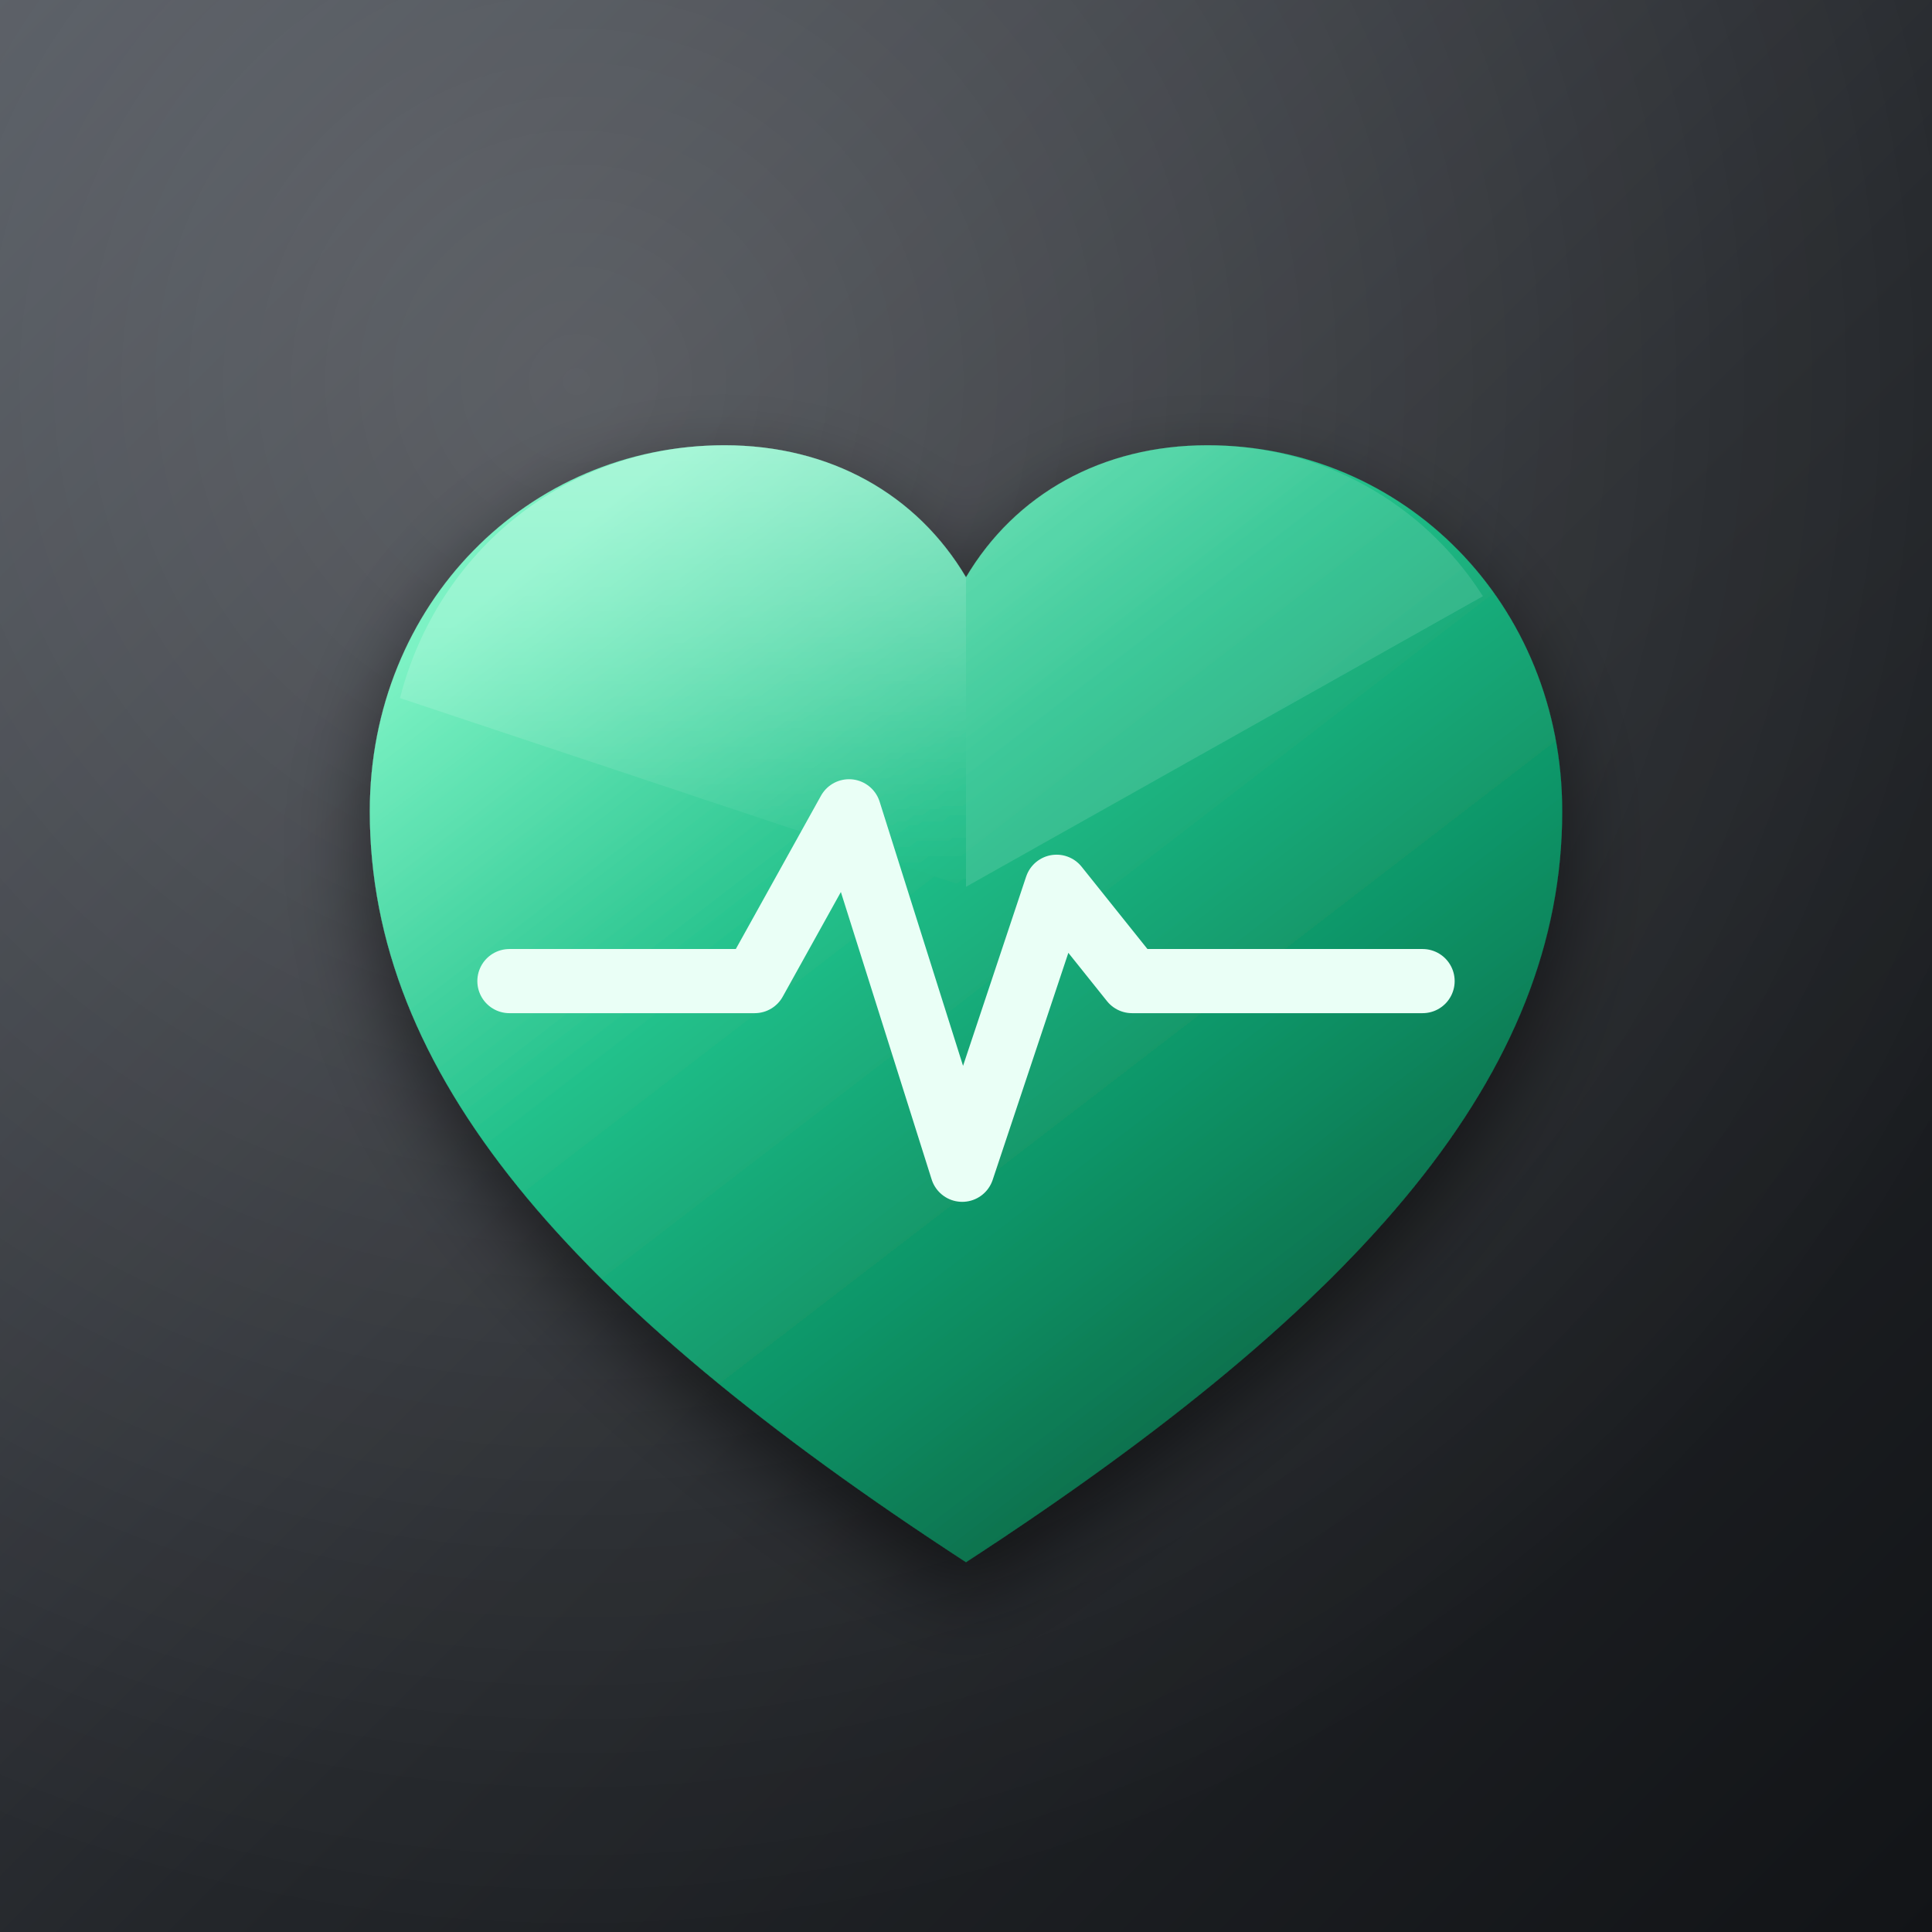
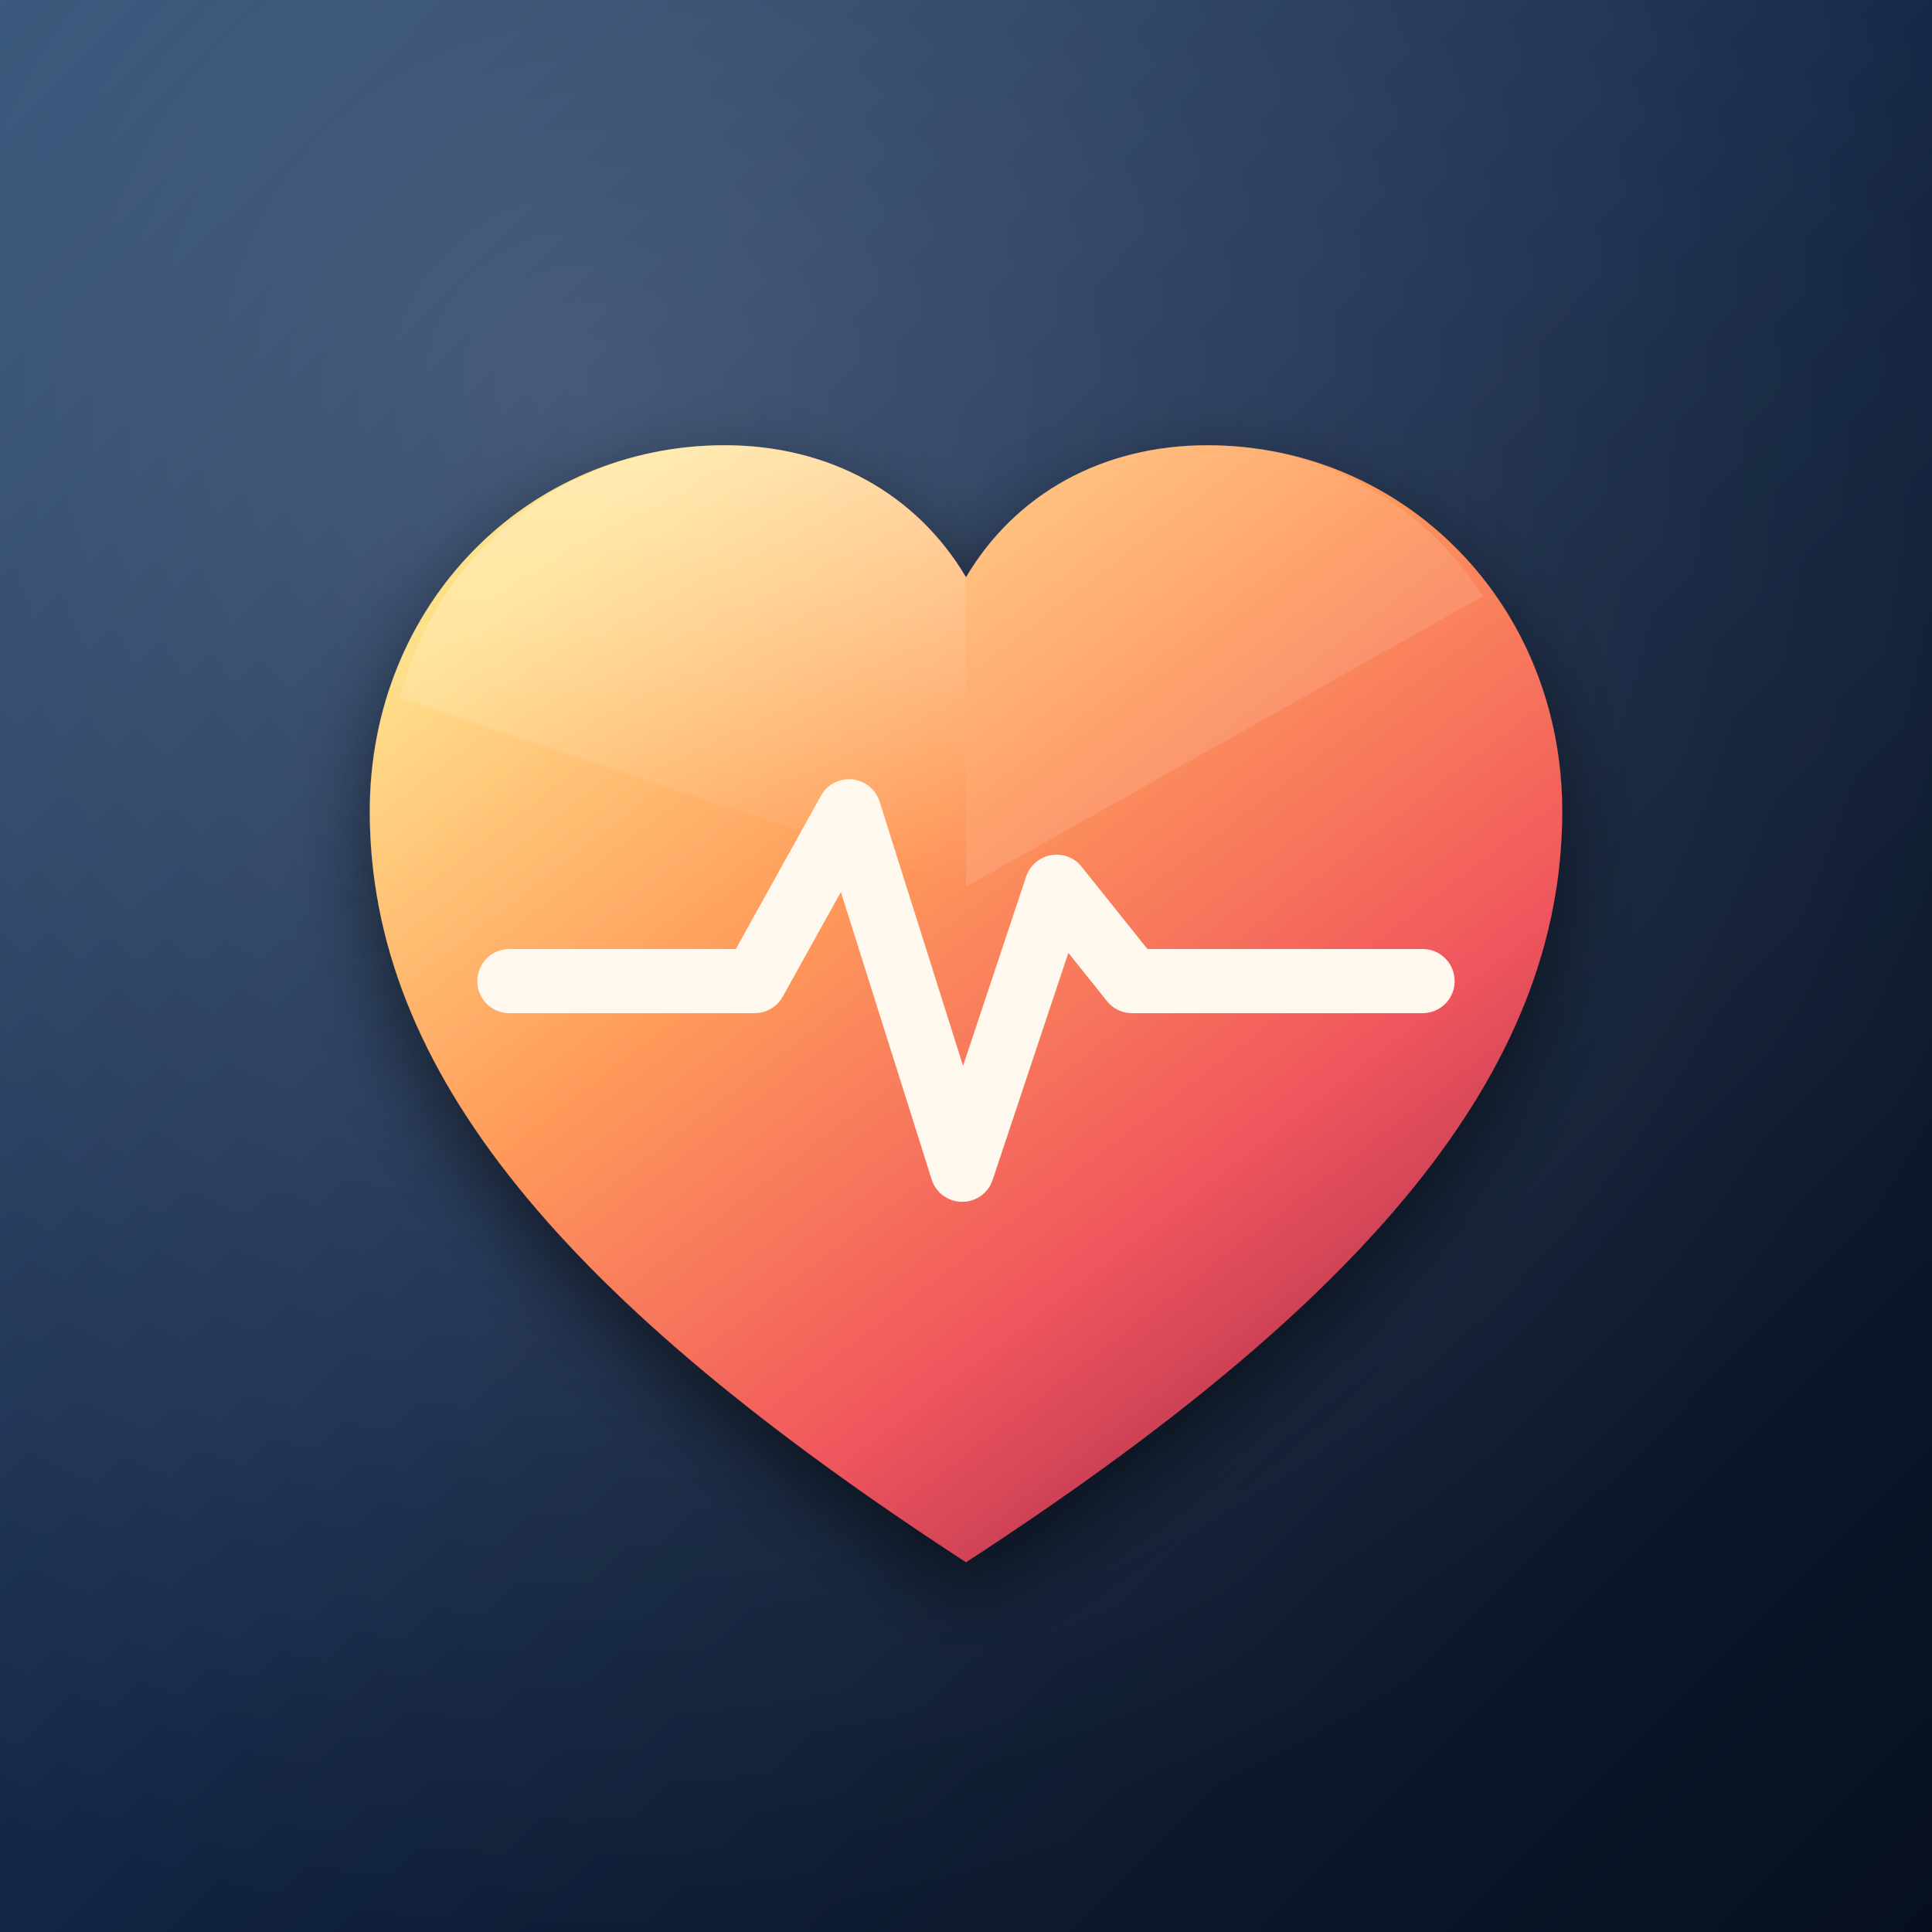
<svg xmlns="http://www.w3.org/2000/svg" viewBox="0 0 1024 1024">
  <defs>
    <linearGradient id="bg" x1="0" y1="0" x2="1" y2="1">
-       <stop offset="0" stop-color="#4a4f57" />
-       <stop offset="0.45" stop-color="#2a2d32" />
-       <stop offset="0.55" stop-color="#23262a" />
-       <stop offset="1" stop-color="#121417" />
+       <stop offset="0" stop-color="#26466f" />
+       <stop offset="0.45" stop-color="#15294a" />
+       <stop offset="0.55" stop-color="#11223e" />
+       <stop offset="1" stop-color="#070f1d" />
    </linearGradient>
    <radialGradient id="sheen" cx="0.3" cy="0.2" r="0.8">
      <stop offset="0" stop-color="#ffffff" stop-opacity="0.18" />
      <stop offset="1" stop-color="#ffffff" stop-opacity="0" />
    </radialGradient>
    <linearGradient id="gem" x1="0.15" y1="0.1" x2="0.85" y2="0.95">
-       <stop offset="0" stop-color="#7cf2c4" />
-       <stop offset="0.35" stop-color="#22c08a" />
-       <stop offset="0.7" stop-color="#0b8a5f" />
-       <stop offset="1" stop-color="#05563b" />
+       <stop offset="0" stop-color="#ffe08a" />
+       <stop offset="0.35" stop-color="#ff9a5a" />
+       <stop offset="0.7" stop-color="#f0565d" />
+       <stop offset="1" stop-color="#a62a4f" />
    </linearGradient>
    <linearGradient id="facet" x1="0" y1="0" x2="0" y2="1">
      <stop offset="0" stop-color="#ffffff" stop-opacity="0.55" />
      <stop offset="1" stop-color="#ffffff" stop-opacity="0" />
    </linearGradient>
    <filter id="shadow" x="-20%" y="-20%" width="140%" height="140%">
      <feDropShadow dx="0" dy="18" stdDeviation="22" flood-color="#000" flood-opacity="0.55" />
    </filter>
  </defs>
  <rect width="1024" height="1024" fill="url(#bg)" />
  <rect width="1024" height="1024" fill="url(#sheen)" />
  <g filter="url(#shadow)">
    <path d="M512 828 C 300 690 196 568 196 430 C 196 320 280 236 384 236 C 440 236 486 262 512 306 C 538 262 584 236 640 236 C 744 236 828 320 828 430 C 828 568 724 690 512 828 Z" fill="url(#gem)" />
    <path d="M512 306 C 486 262 440 236 384 236 C 300 236 232 292 212 370 L 512 470 Z" fill="url(#facet)" opacity="0.6" />
    <path d="M512 306 C 538 262 584 236 640 236 C 700 236 754 266 786 316 L 512 470 Z" fill="#ffffff" opacity="0.12" />
  </g>
-   <polyline points="270,520 400,520 450,430 510,620 560,470 600,520 754,520" fill="none" stroke="#eafff6" stroke-width="34" stroke-linecap="round" stroke-linejoin="round" />
+   <polyline points="270,520 400,520 450,430 510,620 560,470 600,520 754,520" fill="none" stroke="#fff8ef" stroke-width="34" stroke-linecap="round" stroke-linejoin="round" />
</svg>
